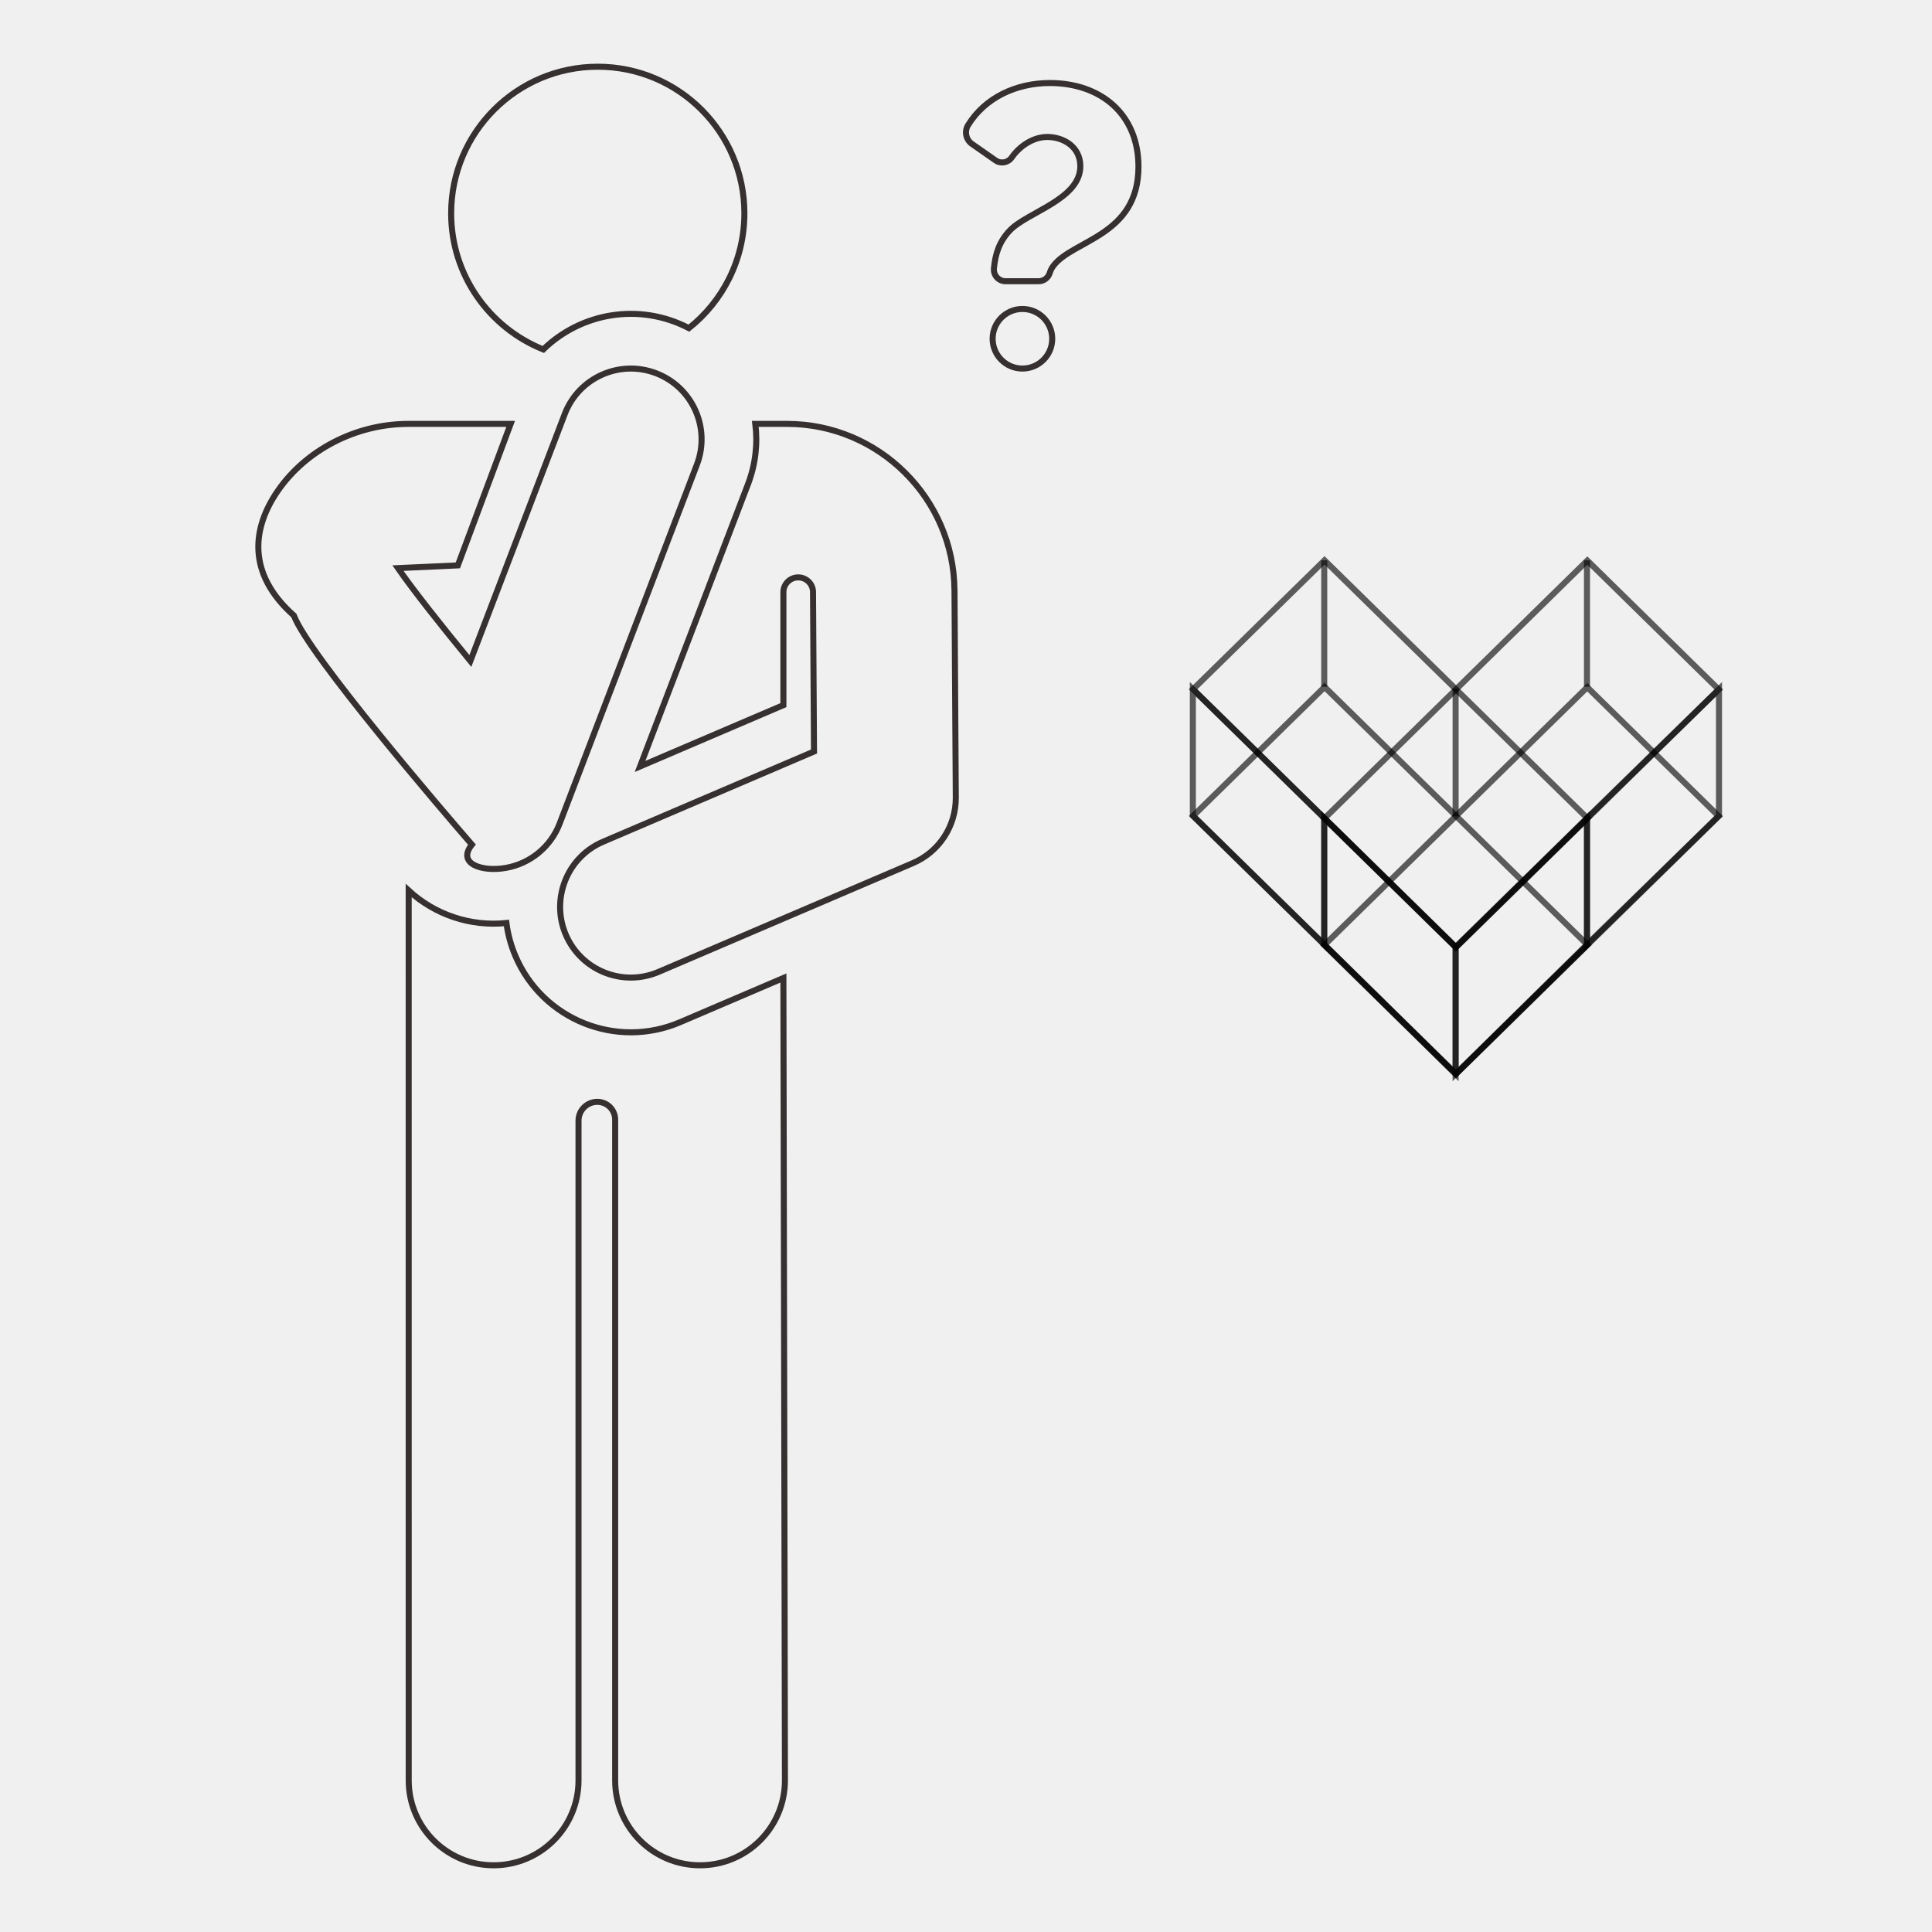
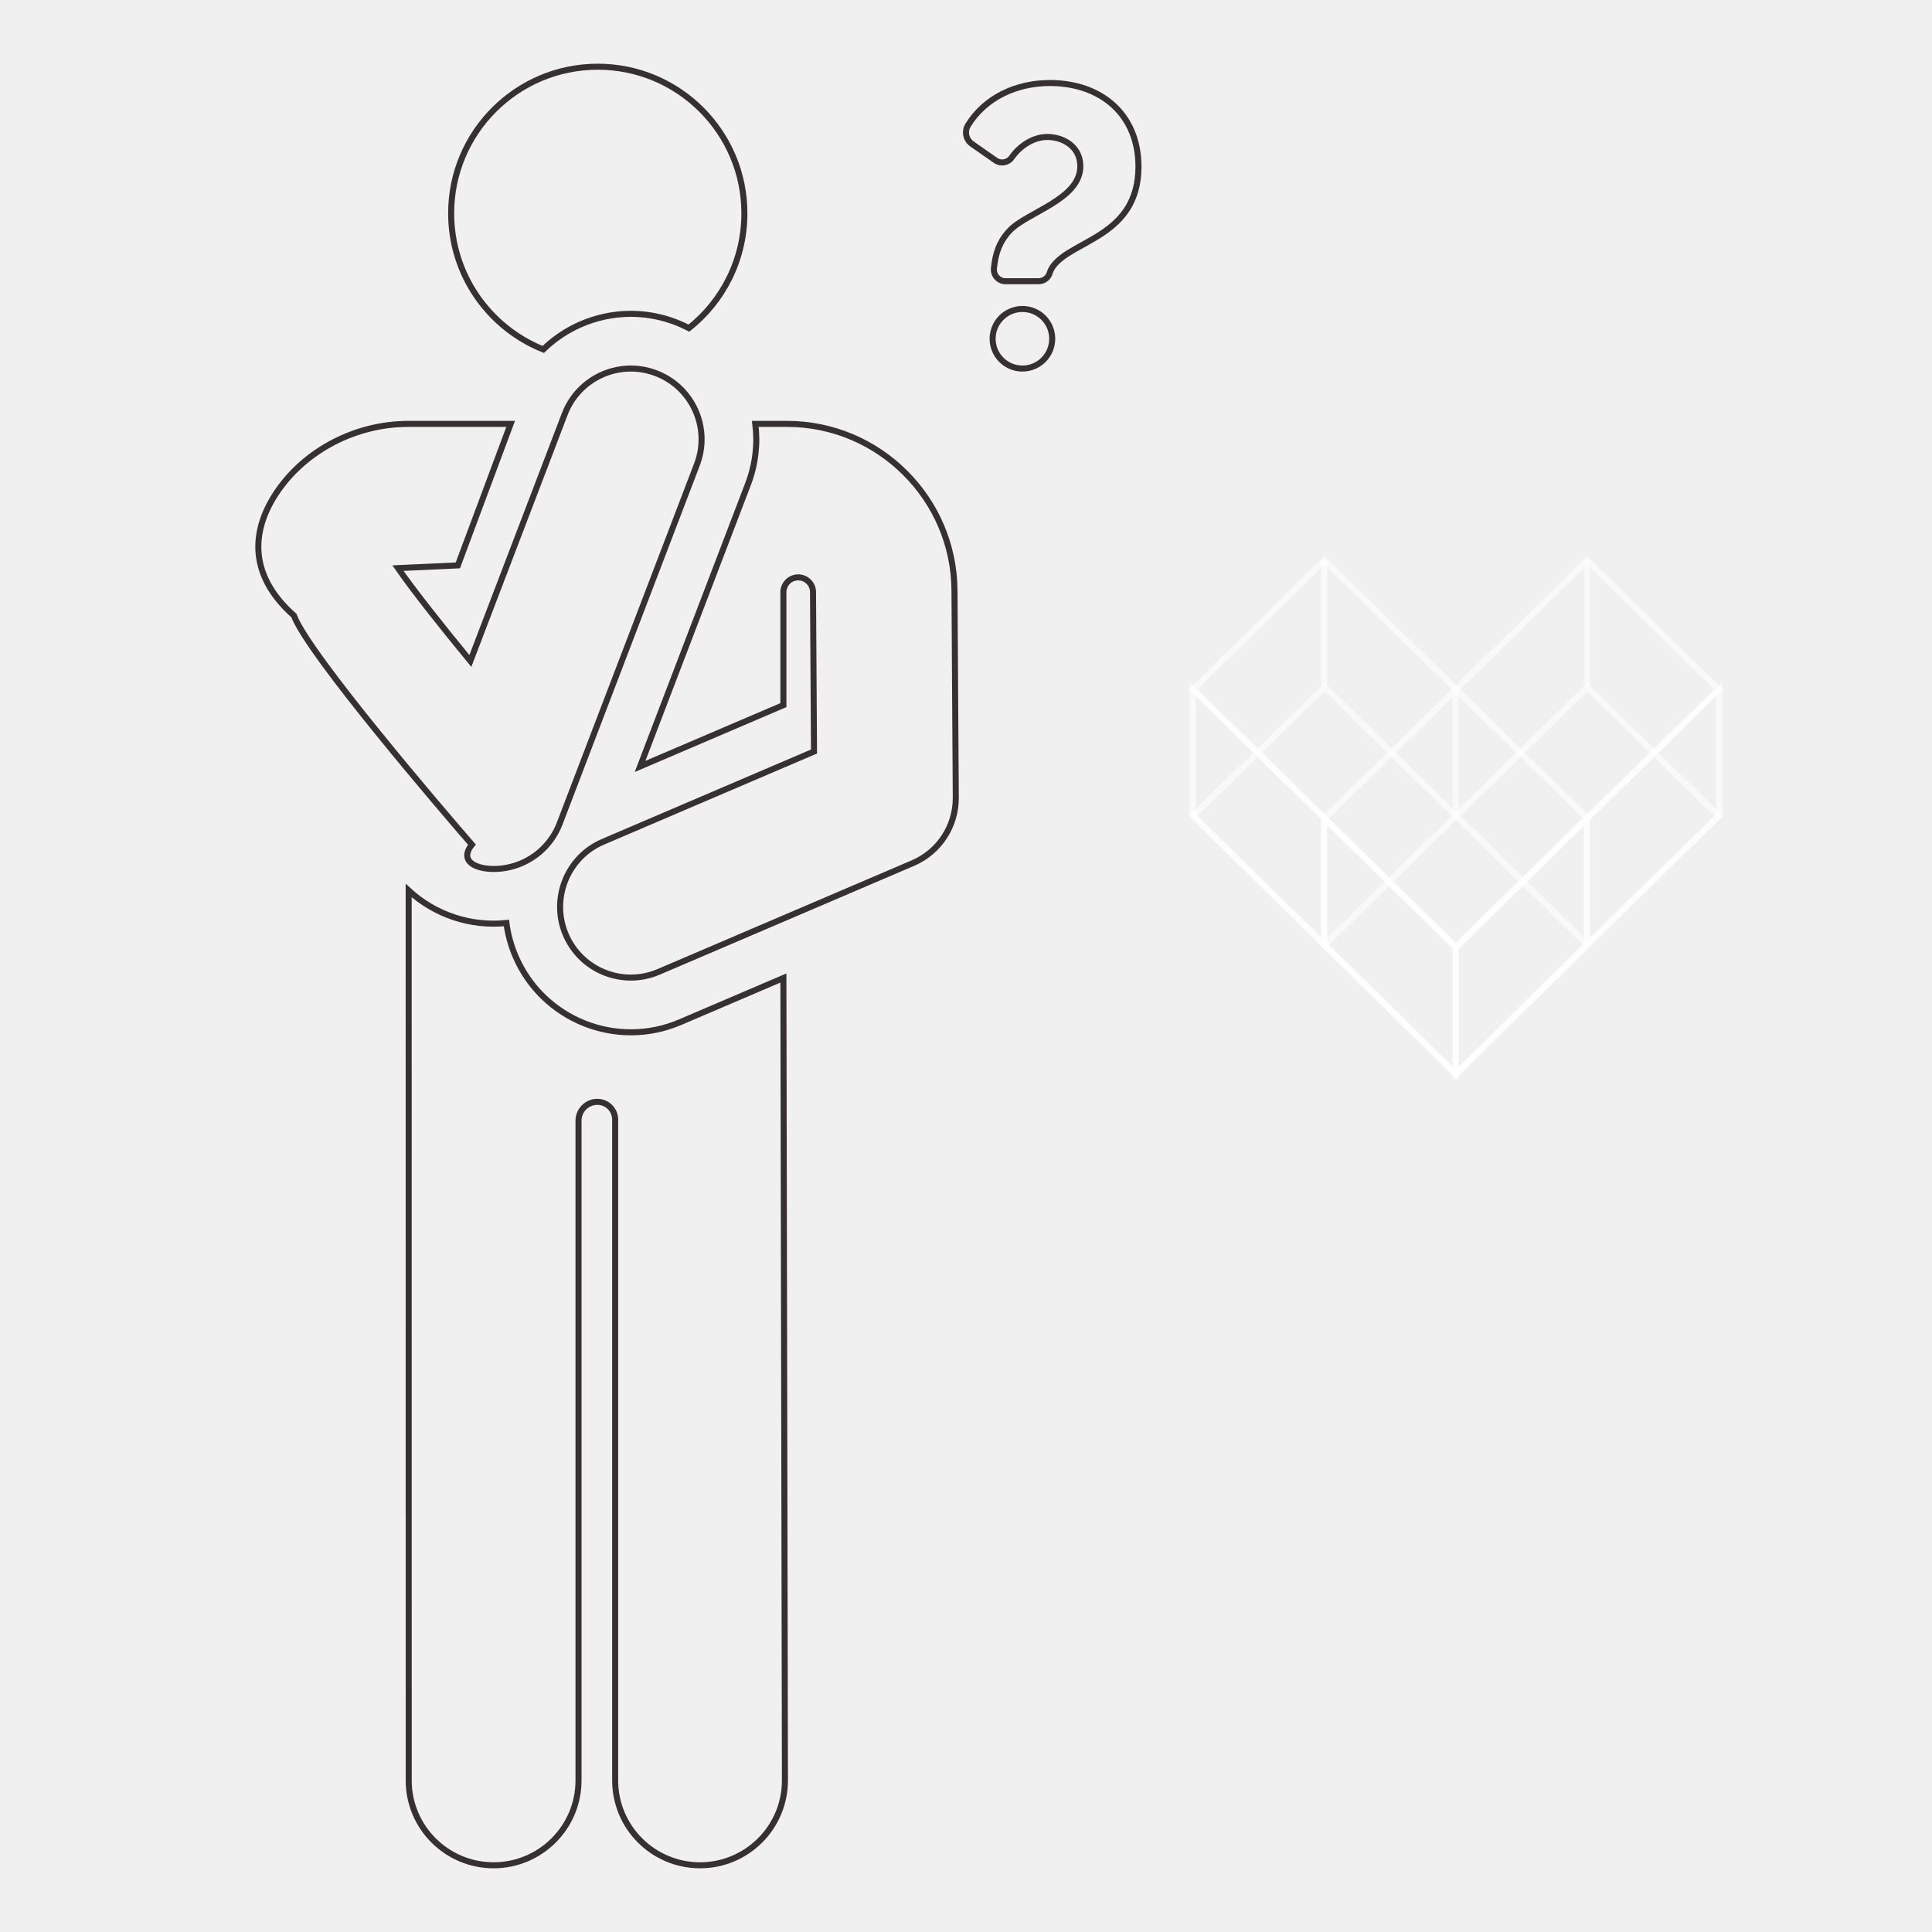
<svg xmlns="http://www.w3.org/2000/svg" xmlns:xlink="http://www.w3.org/1999/xlink" version="1.1" preserveAspectRatio="xMidYMid meet" viewBox="0 0 640 640" width="640" height="640">
  <defs>
    <path d="M228.21 108.7C239.41 99.8 246.59 86.08 246.59 70.67C246.59 43.85 224.84 22.1 198.02 22.1C171.2 22.1 149.45 43.85 149.45 70.67C149.45 91.11 162.09 108.59 179.97 115.76C192.47 103.61 211.75 100.13 228.21 108.7Z" id="e2EMvej1RW" />
    <path d="M-467.56 132.45C-477.74 132.45 -559.17 132.45 -569.35 132.45C-581.45 132.45 -593.29 135.97 -603.44 142.57C-607.22 145.04 -626.14 157.36 -660.19 179.54L-695.52 126.91C-685.55 106.61 -680 95.33 -678.9 93.07C-678.72 93.07 -678.54 93.09 -678.36 93.09C-666.61 93.09 -654.91 86.63 -649.14 74.88C-646.4 69.32 -624.56 24.87 -621.83 19.31C-618.45 12.44 -621.28 4.14 -628.15 0.77C-635.02 -2.61 -643.32 0.22 -646.69 7.09C-649.42 12.65 -671.27 57.11 -674 62.67C-675.19 65.08 -678.09 66.04 -680.46 64.87C-682.86 63.69 -683.84 60.79 -682.67 58.4C-679.94 52.84 -658.09 8.39 -655.36 2.83C-651.99 -4.04 -654.82 -12.34 -661.69 -15.71C-668.56 -19.09 -676.85 -16.26 -680.23 -9.39C-682.96 -3.83 -704.81 40.63 -707.54 46.18C-713.27 57.84 -711.35 71.29 -703.75 80.83C-705.42 84.23 -718.78 111.42 -720.45 114.82C-728.75 116.12 -736.7 121.69 -740.72 133C-742.63 138.35 -741.84 144.29 -738.67 149C-733.51 156.7 -692.15 218.31 -686.98 226.01C-682.34 232.92 -674.73 236.66 -666.98 236.66C-662.5 236.66 -657.97 235.41 -653.94 232.81C-650.1 230.33 -630.88 217.91 -596.3 195.57C-596.3 434.62 -596.29 567.42 -596.29 593.98C-596.29 616.08 -571.48 632.38 -548.2 616.55C-542.06 612.37 -538.52 605.31 -538.52 597.89C-538.52 582.24 -538.52 503.98 -538.52 363.12L-526.05 363.12C-526.05 503.98 -526.05 582.24 -526.05 597.89C-526.05 605.31 -522.51 612.37 -516.38 616.55C-493.09 632.38 -468.29 616.08 -468.29 593.98C-468.34 553.52 -468.75 229.86 -468.8 189.4C-468.8 186.63 -466.56 184.38 -463.79 184.37C-461.01 184.36 -458.75 186.59 -458.74 189.37C-458.65 207.05 -457.94 348.51 -457.85 366.2C-457.78 379.45 -447.02 390.14 -433.78 390.14C-433.74 390.14 -433.7 390.14 -433.66 390.14C-420.36 390.08 -409.64 379.25 -409.71 365.95C-409.77 354.17 -410.07 295.22 -410.6 189.13C-427.74 151.34 -446.73 132.45 -467.56 132.45Z" id="k24S4m1eio" />
    <path d="M225.31 338.61C204.22 347.63 179.79 337.85 170.76 316.74C169.22 313.15 168.24 309.45 167.76 305.76C155.72 307 144 302.94 135.38 295.01C135.38 324.49 135.39 560.3 135.39 589.78C135.39 605.31 147.98 617.9 163.51 617.9C179.04 617.9 191.64 605.31 191.64 589.78C191.64 567.92 191.64 393.09 191.64 371.24C191.64 367.79 194.43 365 197.88 365C201.14 365 203.78 367.64 203.78 370.9C203.78 392.79 203.78 567.89 203.78 589.78C203.78 605.31 216.37 617.9 231.9 617.9C247.43 617.9 260.02 605.31 260.02 589.78C259.99 572.06 259.82 483.46 259.51 323.98C238.99 332.76 227.59 337.63 225.31 338.61Z" id="afW0u3k3f" />
    <path d="M185.4 272.8C189.95 260.91 226.31 165.79 230.86 153.9C235.48 141.81 229.43 128.26 217.34 123.64C205.25 119.02 191.7 125.07 187.08 137.16C183.95 145.34 158.93 210.78 155.81 218.96C146.11 207.16 136.96 195.6 131.83 188.2C133.16 188.14 139.77 187.84 151.67 187.29C162.17 159.17 168 143.54 169.16 140.42C155.97 140.42 148.65 140.42 135.28 140.42C117.81 140.42 101.37 149.13 92.1 162.49C83.54 174.83 81.62 189.93 97.36 203.92C102.18 216.83 147.35 269.45 156.33 279.79C151.26 286.07 159.56 288.92 167.59 287.5C175.7 286.07 182.46 280.49 185.4 272.8Z" id="a24Tg8hhPm" />
    <path d="M316.18 195.53C315.99 165.14 291.13 140.42 260.73 140.42C259.68 140.42 251.26 140.42 250.21 140.42C251.03 146.96 250.3 153.78 247.79 160.37C243.55 171.46 216.27 242.81 212.03 253.89C215.2 252.53 231.02 245.76 259.51 233.58C259.51 211.14 259.51 198.67 259.51 196.17C259.51 193.52 261.61 191.35 264.26 191.27C266.91 191.18 269.15 193.22 269.32 195.86C269.32 195.86 269.32 195.86 269.32 195.86C269.62 244.02 269.46 218.49 269.65 248.95C261.41 252.48 206.84 275.82 199.75 278.85C187.74 283.99 182.41 297.9 187.42 309.61C192.52 321.53 206.3 327.03 218.19 321.94C226.61 318.34 293.98 289.52 302.4 285.92C311.08 282.21 316.68 273.66 316.62 264.22C316.61 261.94 316.54 250.5 316.4 229.91L316.19 195.57C316.19 195.55 316.18 195.54 316.18 195.53Z" id="ge84G6jtY" />
    <path d="M320.69 41.45C319.4 43.54 319.97 46.28 321.99 47.69C322.76 48.23 328.99 52.58 329.77 53.12C331.52 54.35 333.93 53.92 335.15 52.16C337.58 48.65 342.02 45.37 346.93 45.37C352.15 45.37 357.87 48.51 357.87 55.07C357.87 66.09 340.24 70.25 334.46 76.4C331.09 79.98 329.72 83.95 329.25 88.93C329.04 91.21 330.83 93.16 333.1 93.16C334.19 93.16 342.95 93.16 344.04 93.16C345.74 93.16 347.23 92.06 347.73 90.44C347.98 89.61 348.36 88.86 348.87 88.17C355.26 79.44 377.13 78.28 377.13 55.2C377.12 37.81 364.67 27.5 347.76 27.5C336.7 27.5 326.32 32.3 320.69 41.45Z" id="a1ddP7wpmG" />
    <path d="M338.69 102.35C333.24 102.35 328.82 106.77 328.82 112.22C328.82 117.67 333.24 122.09 338.69 122.09C344.14 122.09 348.56 117.67 348.56 112.22C348.56 106.77 344.14 102.35 338.69 102.35Z" id="cYiAlGBIi" />
    <path d="M438.72 271.13C490.98 219.87 520.01 191.39 525.82 185.69C525.82 185.69 525.82 185.69 525.82 185.69C551.94 211.32 566.46 225.56 569.36 228.41C569.36 228.41 569.36 228.41 569.36 228.41C517.11 279.68 488.07 308.16 482.27 313.85C482.27 313.85 482.27 313.85 482.27 313.85C456.14 288.22 441.62 273.98 438.72 271.13C438.72 271.13 438.72 271.13 438.72 271.13Z" id="f3rLlUofNb" />
    <path d="M438.72 271.13C490.98 219.87 520.01 191.39 525.82 185.69C525.82 185.69 525.82 185.69 525.82 185.69C551.94 211.32 566.46 225.56 569.36 228.41C569.36 228.41 569.36 228.41 569.36 228.41C517.11 279.68 488.07 308.16 482.27 313.85C482.27 313.85 482.27 313.85 482.27 313.85C456.14 288.22 441.62 273.98 438.72 271.13C438.72 271.13 438.72 271.13 438.72 271.13Z" id="d3pWuL3qZ" />
    <path d="M482.31 313.77C430.05 262.51 401.02 234.03 395.21 228.34C395.21 228.34 395.21 228.34 395.21 228.34C421.34 202.7 435.86 188.46 438.76 185.62C438.76 185.62 438.76 185.62 438.76 185.62C491.02 236.88 520.05 265.36 525.85 271.06C525.85 271.06 525.85 271.06 525.85 271.06C499.73 296.69 485.21 310.93 482.31 313.77C482.31 313.77 482.31 313.77 482.31 313.77Z" id="be8zEtez" />
    <path d="M482.31 313.77C430.05 262.51 401.02 234.03 395.21 228.34C395.21 228.34 395.21 228.34 395.21 228.34C421.34 202.7 435.86 188.46 438.76 185.62C438.76 185.62 438.76 185.62 438.76 185.62C491.02 236.88 520.05 265.36 525.85 271.06C525.85 271.06 525.85 271.06 525.85 271.06C499.73 296.69 485.21 310.93 482.31 313.77C482.31 313.77 482.31 313.77 482.31 313.77Z" id="aoFmcCRiA" />
    <path d="M438.69 313.09C490.95 261.82 519.98 233.34 525.79 227.65C525.79 227.65 525.79 227.65 525.79 227.65C551.91 253.28 566.43 267.52 569.33 270.37C569.33 270.37 569.33 270.37 569.33 270.37C517.08 321.63 488.05 350.11 482.24 355.81C482.24 355.81 482.24 355.81 482.24 355.81C456.11 330.18 441.6 315.94 438.69 313.09C438.69 313.09 438.69 313.09 438.69 313.09Z" id="aEjNXYeHV" />
    <path d="M438.69 313.09C490.95 261.82 519.98 233.34 525.79 227.65C525.79 227.65 525.79 227.65 525.79 227.65C551.91 253.28 566.43 267.52 569.33 270.37C569.33 270.37 569.33 270.37 569.33 270.37C517.08 321.63 488.05 350.11 482.24 355.81C482.24 355.81 482.24 355.81 482.24 355.81C456.11 330.18 441.6 315.94 438.69 313.09C438.69 313.09 438.69 313.09 438.69 313.09Z" id="bfpOBiSuU" />
    <path d="M482.34 355.73C430.08 304.47 401.05 275.99 395.24 270.29C395.24 270.29 395.24 270.29 395.24 270.29C421.37 244.66 435.89 230.42 438.79 227.57C438.79 227.57 438.79 227.57 438.79 227.57C491.04 278.84 520.08 307.32 525.88 313.01C525.88 313.01 525.88 313.01 525.88 313.01C499.75 338.64 485.24 352.88 482.34 355.73C482.34 355.73 482.34 355.73 482.34 355.73Z" id="dmum6pP4S" />
    <path d="M482.34 355.73C430.08 304.47 401.05 275.99 395.24 270.29C395.24 270.29 395.24 270.29 395.24 270.29C421.37 244.66 435.89 230.42 438.79 227.57C438.79 227.57 438.79 227.57 438.79 227.57C491.04 278.84 520.08 307.32 525.88 313.01C525.88 313.01 525.88 313.01 525.88 313.01C499.75 338.64 485.24 352.88 482.34 355.73C482.34 355.73 482.34 355.73 482.34 355.73Z" id="i2vq5jXWSO" />
    <path d="M438.67 312.89L438.67 271L395.15 228.31L395.15 270.2L438.67 312.89Z" id="b2c0W5pbWq" />
    <path d="M438.67 312.89L438.67 271L395.15 228.31L395.15 270.2L438.67 312.89Z" id="fSLyxQu5E" />
    <path d="M438.67 312.89L438.67 271L482.19 313.7L482.19 355.78L438.67 312.89Z" id="c2jRgcPxGv" />
    <path d="M438.67 312.89L438.67 271L482.19 313.7L482.19 355.78L438.67 312.89Z" id="a6TEZjrMRI" />
    <path d="M525.71 312.89L525.71 271L569.44 228.31L569.44 270.2L525.71 312.89Z" id="jEQKDqxvZ" />
    <path d="M525.71 312.89L525.71 271L569.44 228.31L569.44 270.2L525.71 312.89Z" id="k1i1LcZKm" />
    <path d="M525.71 312.89L482.19 355.78L482.19 313.7L525.71 271L525.71 312.89Z" id="cDF89JrOl" />
    <path d="M525.71 312.89L482.19 355.78L482.19 313.7L525.71 271L525.71 312.89Z" id="aPk8e8uOR" />
    <path d="M438.67 185.62L438.67 227.5" id="a96zQlKVC3" />
    <path d="M438.67 185.62L438.67 227.5" id="b18PbgVeY4" />
    <path d="M525.71 185.62L525.71 227.5" id="hEnoH8fHj" />
    <path d="M525.71 185.62L525.71 227.5" id="aBPs5Imkz" />
    <path d="M482.19 228.11L482.19 270.4" id="a14AlymQYT" />
    <path d="M482.19 228.11L482.19 270.4" id="a5wTmGWSA3" />
  </defs>
  <g>
    <g>
      <use xlink:href="#e2EMvej1RW" opacity="1" fill="#ffffff" fill-opacity="0" />
      <g>
        <use xlink:href="#e2EMvej1RW" opacity="1" fill-opacity="0" stroke="#090000" stroke-width="2" stroke-opacity="0.8" />
      </g>
    </g>
    <g>
      <use xlink:href="#k24S4m1eio" opacity="1" fill="#ffffff" fill-opacity="0" />
      <g>
        <use xlink:href="#k24S4m1eio" opacity="1" fill-opacity="0" stroke="#090000" stroke-width="2" stroke-opacity="0.8" />
      </g>
    </g>
    <g>
      <use xlink:href="#afW0u3k3f" opacity="1" fill="#ffffff" fill-opacity="0" />
      <g>
        <use xlink:href="#afW0u3k3f" opacity="1" fill-opacity="0" stroke="#090000" stroke-width="2" stroke-opacity="0.8" />
      </g>
    </g>
    <g>
      <use xlink:href="#a24Tg8hhPm" opacity="1" fill="#ffffff" fill-opacity="0" />
      <g>
        <use xlink:href="#a24Tg8hhPm" opacity="1" fill-opacity="0" stroke="#090000" stroke-width="2" stroke-opacity="0.8" />
      </g>
    </g>
    <g>
      <use xlink:href="#ge84G6jtY" opacity="1" fill="#ffffff" fill-opacity="0" />
      <g>
        <use xlink:href="#ge84G6jtY" opacity="1" fill-opacity="0" stroke="#090000" stroke-width="2" stroke-opacity="0.8" />
      </g>
    </g>
    <g>
      <use xlink:href="#a1ddP7wpmG" opacity="1" fill="#ffffff" fill-opacity="0" />
      <g>
        <use xlink:href="#a1ddP7wpmG" opacity="1" fill-opacity="0" stroke="#090000" stroke-width="2" stroke-opacity="0.8" />
      </g>
    </g>
    <g>
      <use xlink:href="#cYiAlGBIi" opacity="1" fill="#ffffff" fill-opacity="0" />
      <g>
        <use xlink:href="#cYiAlGBIi" opacity="1" fill-opacity="0" stroke="#090000" stroke-width="2" stroke-opacity="0.8" />
      </g>
    </g>
    <g>
      <use xlink:href="#f3rLlUofNb" opacity="1" fill="#000000" fill-opacity="0" />
      <g>
-         <use xlink:href="#f3rLlUofNb" opacity="1" fill-opacity="0" stroke="#000000" stroke-width="1" stroke-opacity="0" />
+         <use xlink:href="#f3rLlUofNb" opacity="1" fill-opacity="0" stroke="#ffffff" stroke-width="1" stroke-opacity="0" />
      </g>
    </g>
    <g>
      <use xlink:href="#d3pWuL3qZ" opacity="1" fill="#000000" fill-opacity="0" />
      <g>
-         <use xlink:href="#d3pWuL3qZ" opacity="1" fill-opacity="0" stroke="#000000" stroke-width="2" stroke-opacity="0.62" />
+         <use xlink:href="#d3pWuL3qZ" opacity="1" fill-opacity="0" stroke="#ffffff" stroke-width="2" stroke-opacity="0.62" />
      </g>
    </g>
    <g>
      <use xlink:href="#be8zEtez" opacity="1" fill="#000000" fill-opacity="0" />
      <g>
-         <use xlink:href="#be8zEtez" opacity="1" fill-opacity="0" stroke="#000000" stroke-width="1" stroke-opacity="0" />
+         <use xlink:href="#be8zEtez" opacity="1" fill-opacity="0" stroke="#ffffff" stroke-width="1" stroke-opacity="0" />
      </g>
    </g>
    <g>
      <use xlink:href="#aoFmcCRiA" opacity="1" fill="#000000" fill-opacity="0" />
      <g>
-         <use xlink:href="#aoFmcCRiA" opacity="1" fill-opacity="0" stroke="#000000" stroke-width="2" stroke-opacity="0.62" />
+         <use xlink:href="#aoFmcCRiA" opacity="1" fill-opacity="0" stroke="#ffffff" stroke-width="2" stroke-opacity="0.62" />
      </g>
    </g>
    <g>
      <use xlink:href="#aEjNXYeHV" opacity="1" fill="#000000" fill-opacity="0" />
      <g>
-         <use xlink:href="#aEjNXYeHV" opacity="1" fill-opacity="0" stroke="#000000" stroke-width="1" stroke-opacity="0" />
+         <use xlink:href="#aEjNXYeHV" opacity="1" fill-opacity="0" stroke="#ffffff" stroke-width="1" stroke-opacity="0" />
      </g>
    </g>
    <g>
      <use xlink:href="#bfpOBiSuU" opacity="1" fill="#000000" fill-opacity="0" />
      <g>
-         <use xlink:href="#bfpOBiSuU" opacity="1" fill-opacity="0" stroke="#000000" stroke-width="2" stroke-opacity="0.62" />
+         <use xlink:href="#bfpOBiSuU" opacity="1" fill-opacity="0" stroke="#ffffff" stroke-width="2" stroke-opacity="0.62" />
      </g>
    </g>
    <g>
      <use xlink:href="#dmum6pP4S" opacity="1" fill="#000000" fill-opacity="0" />
      <g>
-         <use xlink:href="#dmum6pP4S" opacity="1" fill-opacity="0" stroke="#000000" stroke-width="1" stroke-opacity="0" />
+         <use xlink:href="#dmum6pP4S" opacity="1" fill-opacity="0" stroke="#ffffff" stroke-width="1" stroke-opacity="0" />
      </g>
    </g>
    <g>
      <use xlink:href="#i2vq5jXWSO" opacity="1" fill="#000000" fill-opacity="0" />
      <g>
-         <use xlink:href="#i2vq5jXWSO" opacity="1" fill-opacity="0" stroke="#000000" stroke-width="2" stroke-opacity="0.62" />
+         <use xlink:href="#i2vq5jXWSO" opacity="1" fill-opacity="0" stroke="#ffffff" stroke-width="2" stroke-opacity="0.62" />
      </g>
    </g>
    <g>
      <use xlink:href="#b2c0W5pbWq" opacity="1" fill="#000000" fill-opacity="0" />
      <g>
-         <use xlink:href="#b2c0W5pbWq" opacity="1" fill-opacity="0" stroke="#000000" stroke-width="1" stroke-opacity="0" />
+         <use xlink:href="#b2c0W5pbWq" opacity="1" fill-opacity="0" stroke="#ffffff" stroke-width="1" stroke-opacity="0" />
      </g>
    </g>
    <g>
      <use xlink:href="#fSLyxQu5E" opacity="1" fill="#000000" fill-opacity="0" />
      <g>
-         <use xlink:href="#fSLyxQu5E" opacity="1" fill-opacity="0" stroke="#000000" stroke-width="2" stroke-opacity="0.62" />
+         <use xlink:href="#fSLyxQu5E" opacity="1" fill-opacity="0" stroke="#ffffff" stroke-width="2" stroke-opacity="0.62" />
      </g>
    </g>
    <g>
      <use xlink:href="#c2jRgcPxGv" opacity="1" fill="#000000" fill-opacity="0" />
      <g>
-         <use xlink:href="#c2jRgcPxGv" opacity="1" fill-opacity="0" stroke="#000000" stroke-width="1" stroke-opacity="0" />
+         <use xlink:href="#c2jRgcPxGv" opacity="1" fill-opacity="0" stroke="#ffffff" stroke-width="1" stroke-opacity="0" />
      </g>
    </g>
    <g>
      <use xlink:href="#a6TEZjrMRI" opacity="1" fill="#000000" fill-opacity="0" />
      <g>
-         <use xlink:href="#a6TEZjrMRI" opacity="1" fill-opacity="0" stroke="#000000" stroke-width="2" stroke-opacity="0.62" />
+         <use xlink:href="#a6TEZjrMRI" opacity="1" fill-opacity="0" stroke="#ffffff" stroke-width="2" stroke-opacity="0.62" />
      </g>
    </g>
    <g>
      <use xlink:href="#jEQKDqxvZ" opacity="1" fill="#000000" fill-opacity="0" />
      <g>
-         <use xlink:href="#jEQKDqxvZ" opacity="1" fill-opacity="0" stroke="#000000" stroke-width="1" stroke-opacity="0" />
+         <use xlink:href="#jEQKDqxvZ" opacity="1" fill-opacity="0" stroke="#ffffff" stroke-width="1" stroke-opacity="0" />
      </g>
    </g>
    <g>
      <use xlink:href="#k1i1LcZKm" opacity="1" fill="#000000" fill-opacity="0" />
      <g>
-         <use xlink:href="#k1i1LcZKm" opacity="1" fill-opacity="0" stroke="#000000" stroke-width="2" stroke-opacity="0.62" />
+         <use xlink:href="#k1i1LcZKm" opacity="1" fill-opacity="0" stroke="#ffffff" stroke-width="2" stroke-opacity="0.62" />
      </g>
    </g>
    <g>
      <use xlink:href="#cDF89JrOl" opacity="1" fill="#000000" fill-opacity="0" />
      <g>
-         <use xlink:href="#cDF89JrOl" opacity="1" fill-opacity="0" stroke="#000000" stroke-width="1" stroke-opacity="0" />
+         <use xlink:href="#cDF89JrOl" opacity="1" fill-opacity="0" stroke="#ffffff" stroke-width="1" stroke-opacity="0" />
      </g>
    </g>
    <g>
      <use xlink:href="#aPk8e8uOR" opacity="1" fill="#000000" fill-opacity="0" />
      <g>
-         <use xlink:href="#aPk8e8uOR" opacity="1" fill-opacity="0" stroke="#000000" stroke-width="2" stroke-opacity="0.62" />
+         <use xlink:href="#aPk8e8uOR" opacity="1" fill-opacity="0" stroke="#ffffff" stroke-width="2" stroke-opacity="0.62" />
      </g>
    </g>
    <g>
      <use xlink:href="#a96zQlKVC3" opacity="1" fill="#000000" fill-opacity="0" />
      <g>
-         <use xlink:href="#a96zQlKVC3" opacity="1" fill-opacity="0" stroke="#000000" stroke-width="1" stroke-opacity="0" />
+         <use xlink:href="#a96zQlKVC3" opacity="1" fill-opacity="0" stroke="#ffffff" stroke-width="1" stroke-opacity="0" />
      </g>
    </g>
    <g>
      <use xlink:href="#b18PbgVeY4" opacity="1" fill="#000000" fill-opacity="0" />
      <g>
-         <use xlink:href="#b18PbgVeY4" opacity="1" fill-opacity="0" stroke="#000000" stroke-width="2" stroke-opacity="0.62" />
+         <use xlink:href="#b18PbgVeY4" opacity="1" fill-opacity="0" stroke="#ffffff" stroke-width="2" stroke-opacity="0.62" />
      </g>
    </g>
    <g>
      <use xlink:href="#hEnoH8fHj" opacity="1" fill="#000000" fill-opacity="0" />
      <g>
-         <use xlink:href="#hEnoH8fHj" opacity="1" fill-opacity="0" stroke="#000000" stroke-width="1" stroke-opacity="0" />
+         <use xlink:href="#hEnoH8fHj" opacity="1" fill-opacity="0" stroke="#ffffff" stroke-width="1" stroke-opacity="0" />
      </g>
    </g>
    <g>
      <use xlink:href="#aBPs5Imkz" opacity="1" fill="#000000" fill-opacity="0" />
      <g>
-         <use xlink:href="#aBPs5Imkz" opacity="1" fill-opacity="0" stroke="#000000" stroke-width="2" stroke-opacity="0.62" />
+         <use xlink:href="#aBPs5Imkz" opacity="1" fill-opacity="0" stroke="#ffffff" stroke-width="2" stroke-opacity="0.62" />
      </g>
    </g>
    <g>
      <use xlink:href="#a14AlymQYT" opacity="1" fill="#000000" fill-opacity="0" />
      <g>
-         <use xlink:href="#a14AlymQYT" opacity="1" fill-opacity="0" stroke="#000000" stroke-width="1" stroke-opacity="0" />
+         <use xlink:href="#a14AlymQYT" opacity="1" fill-opacity="0" stroke="#ffffff" stroke-width="1" stroke-opacity="0" />
      </g>
    </g>
    <g>
      <use xlink:href="#a5wTmGWSA3" opacity="1" fill="#000000" fill-opacity="0" />
      <g>
-         <use xlink:href="#a5wTmGWSA3" opacity="1" fill-opacity="0" stroke="#000000" stroke-width="2" stroke-opacity="0.62" />
+         <use xlink:href="#a5wTmGWSA3" opacity="1" fill-opacity="0" stroke="#ffffff" stroke-width="2" stroke-opacity="0.62" />
      </g>
    </g>
  </g>
</svg>
